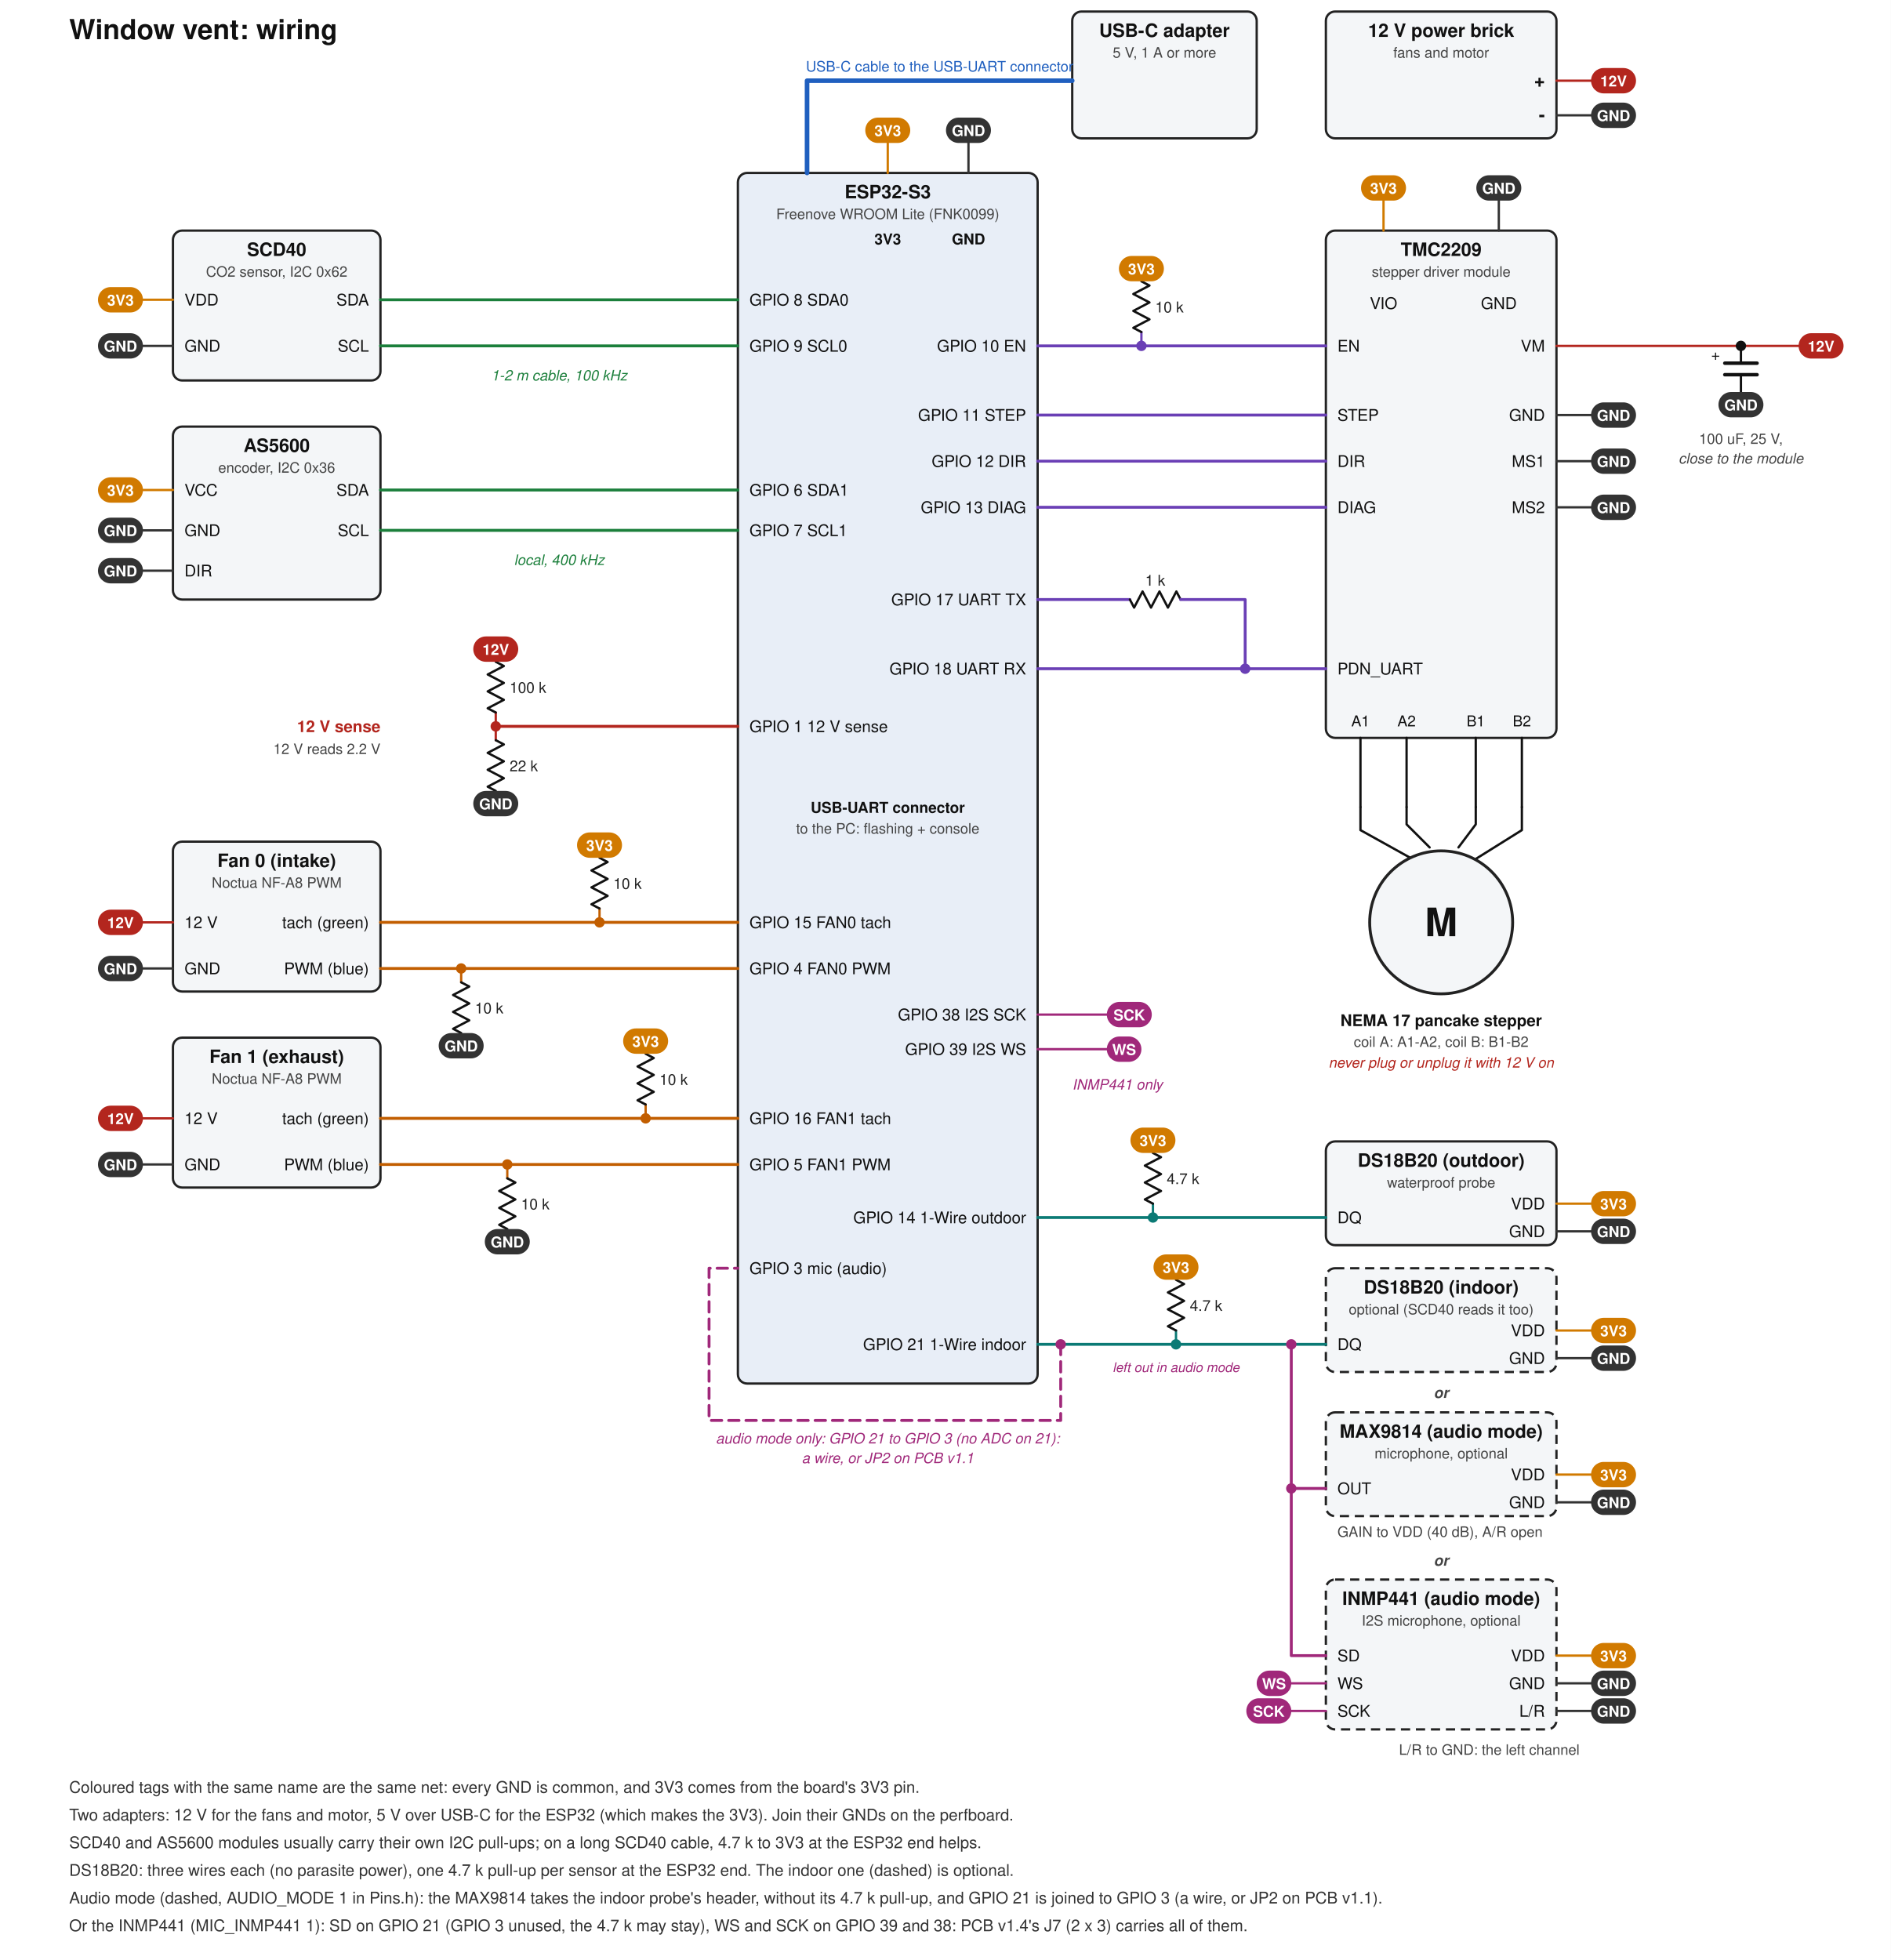
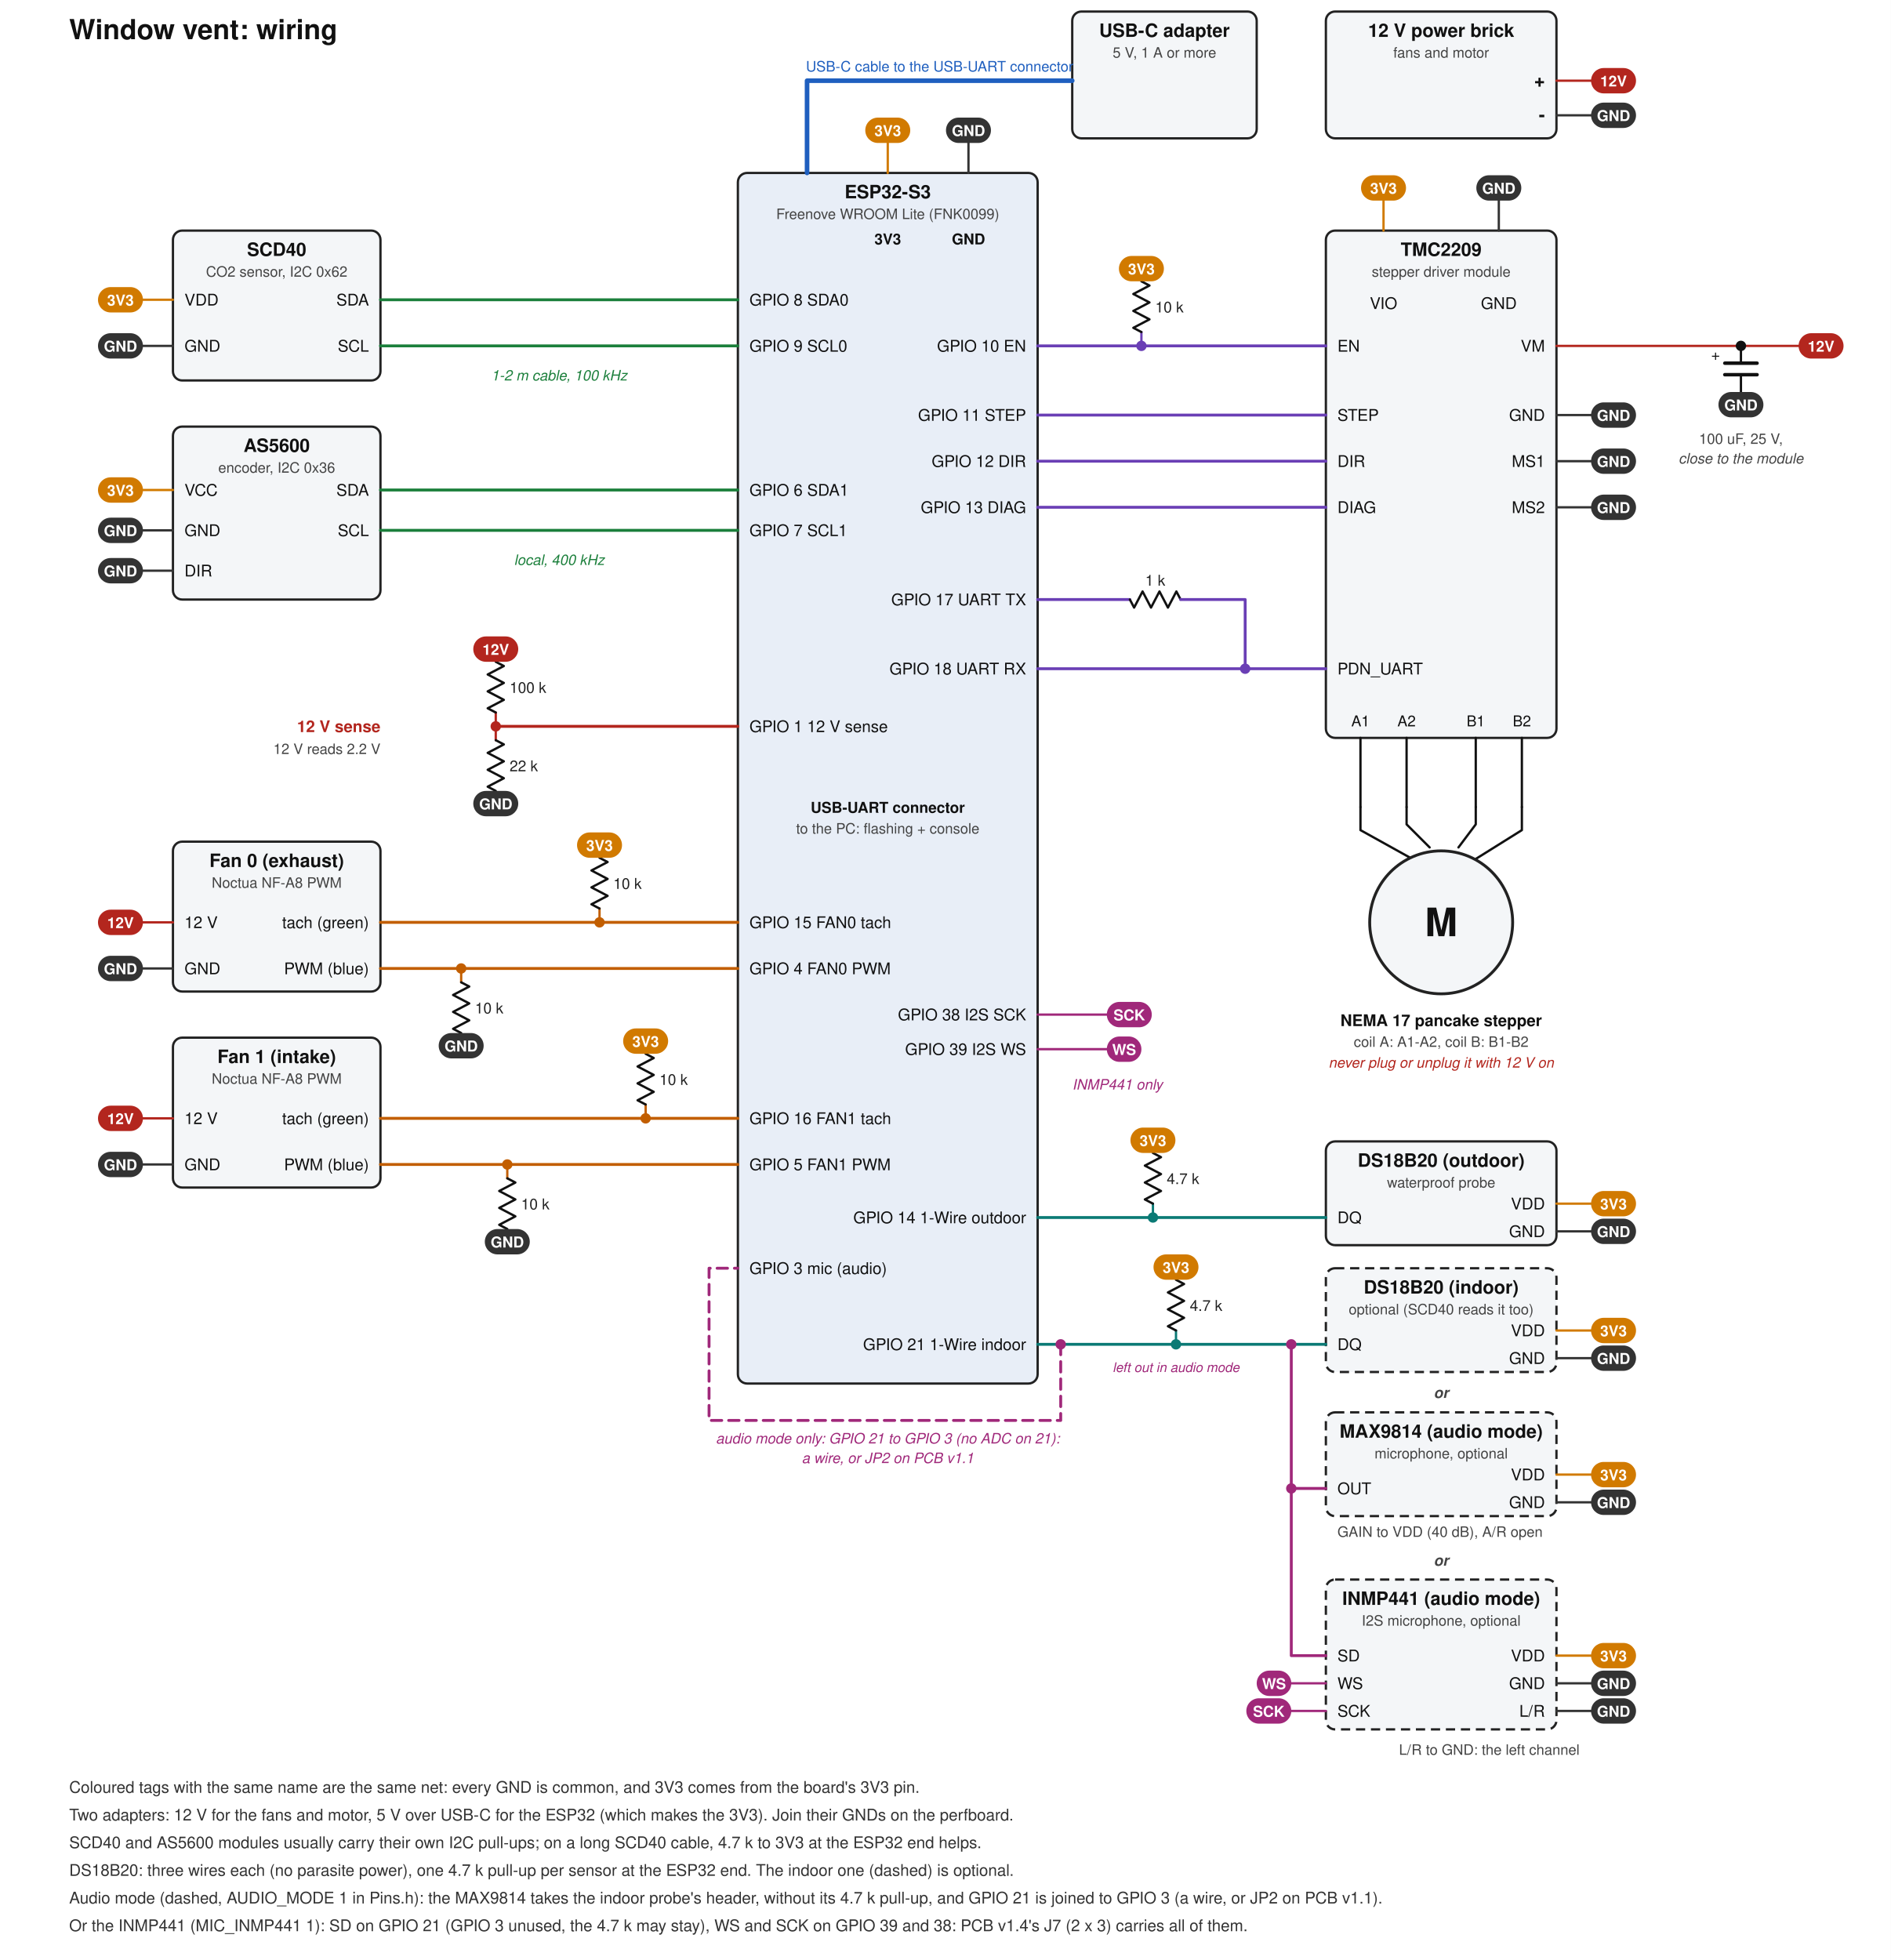
<svg xmlns="http://www.w3.org/2000/svg" width="1640" height="1700" viewBox="0 0 1640 1700" font-family="Segoe UI, Helvetica, Arial, sans-serif">
  <rect width="1640" height="1700" fill="#ffffff" />
  <rect x="640" y="150" width="260" height="1050" rx="8" fill="#e8eef7" stroke="#222" stroke-width="2" />
  <text x="770.0" y="172" font-size="16" text-anchor="middle" font-weight="bold" fill="#111">ESP32-S3</text>
  <text x="770.0" y="190" font-size="12.5" text-anchor="middle" font-weight="normal" fill="#444">Freenove WROOM Lite (FNK0099)</text>
  <text x="770.0" y="705" font-size="13" text-anchor="middle" font-weight="bold" fill="#111">USB-UART connector</text>
  <text x="770.0" y="723" font-size="12.5" text-anchor="middle" font-weight="normal" fill="#444">to the PC: flashing + console</text>
  <text x="770" y="212" font-size="13" text-anchor="middle" font-weight="bold" fill="#111">3V3</text>
  <text x="840" y="212" font-size="13" text-anchor="middle" font-weight="bold" fill="#111">GND</text>
  <polyline points="770,150 770,124" fill="none" stroke="#d17a00" stroke-width="2" stroke-linejoin="round" stroke-linecap="round" />
  <rect x="750.5" y="102" width="39" height="22" rx="11" fill="#d17a00" />
  <text x="770.0" y="118" font-size="13" text-anchor="middle" font-weight="bold" fill="#fff">3V3</text>
  <polyline points="840,150 840,124" fill="none" stroke="#333333" stroke-width="2" stroke-linejoin="round" stroke-linecap="round" />
  <rect x="820.5" y="102" width="39" height="22" rx="11" fill="#333333" />
  <text x="840.0" y="118" font-size="13" text-anchor="middle" font-weight="bold" fill="#fff">GND</text>
  <rect x="150" y="200" width="180" height="130" rx="8" fill="#f4f6f8" stroke="#222" stroke-width="2" />
  <text x="240.0" y="222" font-size="16" text-anchor="middle" font-weight="bold" fill="#111">SCD40</text>
  <text x="240.0" y="240" font-size="12.5" text-anchor="middle" font-weight="normal" fill="#444">CO2 sensor, I2C 0x62</text>
  <text x="160" y="265" font-size="14" text-anchor="start" font-weight="normal" fill="#111">VDD</text>
  <polyline points="150,260 124,260" fill="none" stroke="#d17a00" stroke-width="2" stroke-linejoin="round" stroke-linecap="round" />
  <rect x="85" y="249.0" width="39" height="22" rx="11" fill="#d17a00" />
  <text x="104.5" y="265.0" font-size="13" text-anchor="middle" font-weight="bold" fill="#fff">3V3</text>
  <text x="160" y="305" font-size="14" text-anchor="start" font-weight="normal" fill="#111">GND</text>
  <polyline points="150,300 124,300" fill="none" stroke="#333333" stroke-width="2" stroke-linejoin="round" stroke-linecap="round" />
  <rect x="85" y="289.0" width="39" height="22" rx="11" fill="#333333" />
  <text x="104.5" y="305.0" font-size="13" text-anchor="middle" font-weight="bold" fill="#fff">GND</text>
  <text x="320" y="265" font-size="14" text-anchor="end" font-weight="normal" fill="#111">SDA</text>
  <text x="320" y="305" font-size="14" text-anchor="end" font-weight="normal" fill="#111">SCL</text>
  <text x="650" y="265" font-size="14" text-anchor="start" font-weight="normal" fill="#111">GPIO 8  SDA0</text>
  <polyline points="330,260 640,260" fill="none" stroke="#1b7f3b" stroke-width="2.5" stroke-linejoin="round" stroke-linecap="round" />
  <text x="650" y="305" font-size="14" text-anchor="start" font-weight="normal" fill="#111">GPIO 9  SCL0</text>
  <polyline points="330,300 640,300" fill="none" stroke="#1b7f3b" stroke-width="2.5" stroke-linejoin="round" stroke-linecap="round" />
  <text x="485" y="330" font-size="12.5" text-anchor="middle" font-weight="normal" fill="#1b7f3b" font-style="italic">1-2 m cable, 100 kHz</text>
  <rect x="150" y="370" width="180" height="150" rx="8" fill="#f4f6f8" stroke="#222" stroke-width="2" />
  <text x="240.0" y="392" font-size="16" text-anchor="middle" font-weight="bold" fill="#111">AS5600</text>
  <text x="240.0" y="410" font-size="12.5" text-anchor="middle" font-weight="normal" fill="#444">encoder, I2C 0x36</text>
  <text x="160" y="430" font-size="14" text-anchor="start" font-weight="normal" fill="#111">VCC</text>
  <polyline points="150,425 124,425" fill="none" stroke="#d17a00" stroke-width="2" stroke-linejoin="round" stroke-linecap="round" />
  <rect x="85" y="414.0" width="39" height="22" rx="11" fill="#d17a00" />
  <text x="104.5" y="430.0" font-size="13" text-anchor="middle" font-weight="bold" fill="#fff">3V3</text>
  <text x="160" y="465" font-size="14" text-anchor="start" font-weight="normal" fill="#111">GND</text>
  <polyline points="150,460 124,460" fill="none" stroke="#333333" stroke-width="2" stroke-linejoin="round" stroke-linecap="round" />
  <rect x="85" y="449.0" width="39" height="22" rx="11" fill="#333333" />
  <text x="104.5" y="465.0" font-size="13" text-anchor="middle" font-weight="bold" fill="#fff">GND</text>
  <text x="160" y="500" font-size="14" text-anchor="start" font-weight="normal" fill="#111">DIR</text>
  <polyline points="150,495 124,495" fill="none" stroke="#333333" stroke-width="2" stroke-linejoin="round" stroke-linecap="round" />
  <rect x="85" y="484.0" width="39" height="22" rx="11" fill="#333333" />
  <text x="104.5" y="500.0" font-size="13" text-anchor="middle" font-weight="bold" fill="#fff">GND</text>
  <text x="320" y="430" font-size="14" text-anchor="end" font-weight="normal" fill="#111">SDA</text>
  <text x="320" y="465" font-size="14" text-anchor="end" font-weight="normal" fill="#111">SCL</text>
  <text x="650" y="430" font-size="14" text-anchor="start" font-weight="normal" fill="#111">GPIO 6  SDA1</text>
  <polyline points="330,425 640,425" fill="none" stroke="#1b7f3b" stroke-width="2.5" stroke-linejoin="round" stroke-linecap="round" />
  <text x="650" y="465" font-size="14" text-anchor="start" font-weight="normal" fill="#111">GPIO 7  SCL1</text>
  <polyline points="330,460 640,460" fill="none" stroke="#1b7f3b" stroke-width="2.5" stroke-linejoin="round" stroke-linecap="round" />
  <text x="485" y="490" font-size="12.5" text-anchor="middle" font-weight="normal" fill="#1b7f3b" font-style="italic">local, 400 kHz</text>
  <text x="650" y="635" font-size="14" text-anchor="start" font-weight="normal" fill="#111">GPIO 1  12 V sense</text>
  <polyline points="430,630 640,630" fill="none" stroke="#b3261e" stroke-width="2.5" stroke-linejoin="round" stroke-linecap="round" />
  <circle cx="430" cy="630" r="4.5" fill="#b3261e" />
  <polyline points="430,630 430,618" fill="none" stroke="#b3261e" stroke-width="2" stroke-linejoin="round" stroke-linecap="round" />
  <polyline points="430,574 437,577.667 423,585.0 437,592.333 423,599.667 437,607.0 423,614.333 430,618" fill="none" stroke="#111" stroke-width="2" stroke-linejoin="round" stroke-linecap="round" />
  <text x="442" y="601.0" font-size="13" text-anchor="start" font-weight="normal" fill="#222">100 k</text>
  <rect x="410.5" y="552" width="39" height="22" rx="11" fill="#b3261e" />
  <text x="430.0" y="568" font-size="13" text-anchor="middle" font-weight="bold" fill="#fff">12V</text>
  <polyline points="430,630 430,642" fill="none" stroke="#b3261e" stroke-width="2" stroke-linejoin="round" stroke-linecap="round" />
  <polyline points="430,642 437,645.667 423,653.0 437,660.333 423,667.667 437,675.0 423,682.333 430,686" fill="none" stroke="#111" stroke-width="2" stroke-linejoin="round" stroke-linecap="round" />
  <text x="442" y="669.0" font-size="13" text-anchor="start" font-weight="normal" fill="#222">22 k</text>
  <rect x="410.5" y="686" width="39" height="22" rx="11" fill="#333333" />
  <text x="430.0" y="702" font-size="13" text-anchor="middle" font-weight="bold" fill="#fff">GND</text>
  <text x="330" y="635" font-size="14" text-anchor="end" font-weight="bold" fill="#b3261e">12 V sense</text>
  <text x="330" y="654" font-size="12.5" text-anchor="end" font-weight="normal" fill="#444">12 V reads 2.2 V</text>
  <rect x="150" y="730" width="180" height="130" rx="8" fill="#f4f6f8" stroke="#222" stroke-width="2" />
-   <text x="240.0" y="752" font-size="16" text-anchor="middle" font-weight="bold" fill="#111">Fan 0 (intake)</text>
+   <text x="240.0" y="752" font-size="16" text-anchor="middle" font-weight="bold" fill="#111">Fan 0 (exhaust)</text>
  <text x="240.0" y="770" font-size="12.5" text-anchor="middle" font-weight="normal" fill="#444">Noctua NF-A8 PWM</text>
  <text x="160" y="805" font-size="14" text-anchor="start" font-weight="normal" fill="#111">12 V</text>
  <polyline points="150,800 124,800" fill="none" stroke="#b3261e" stroke-width="2" stroke-linejoin="round" stroke-linecap="round" />
  <rect x="85" y="789.0" width="39" height="22" rx="11" fill="#b3261e" />
  <text x="104.5" y="805.0" font-size="13" text-anchor="middle" font-weight="bold" fill="#fff">12V</text>
  <text x="160" y="845" font-size="14" text-anchor="start" font-weight="normal" fill="#111">GND</text>
  <polyline points="150,840 124,840" fill="none" stroke="#333333" stroke-width="2" stroke-linejoin="round" stroke-linecap="round" />
  <rect x="85" y="829.0" width="39" height="22" rx="11" fill="#333333" />
  <text x="104.5" y="845.0" font-size="13" text-anchor="middle" font-weight="bold" fill="#fff">GND</text>
  <text x="320" y="805" font-size="14" text-anchor="end" font-weight="normal" fill="#111">tach (green)</text>
  <text x="320" y="845" font-size="14" text-anchor="end" font-weight="normal" fill="#111">PWM (blue)</text>
  <text x="650" y="805" font-size="14" text-anchor="start" font-weight="normal" fill="#111">GPIO 15  FAN0 tach</text>
  <polyline points="330,800 640,800" fill="none" stroke="#c25e00" stroke-width="2.5" stroke-linejoin="round" stroke-linecap="round" />
  <text x="650" y="845" font-size="14" text-anchor="start" font-weight="normal" fill="#111">GPIO 4  FAN0 PWM</text>
  <polyline points="330,840 640,840" fill="none" stroke="#c25e00" stroke-width="2.5" stroke-linejoin="round" stroke-linecap="round" />
  <circle cx="520" cy="800" r="4.5" fill="#c25e00" />
  <polyline points="520,800 520,788" fill="none" stroke="#c25e00" stroke-width="2" stroke-linejoin="round" stroke-linecap="round" />
  <polyline points="520,744 527,747.667 513,755.0 527,762.333 513,769.667 527,777.0 513,784.333 520,788" fill="none" stroke="#111" stroke-width="2" stroke-linejoin="round" stroke-linecap="round" />
  <text x="532" y="771.0" font-size="13" text-anchor="start" font-weight="normal" fill="#222">10 k</text>
  <rect x="500.5" y="722" width="39" height="22" rx="11" fill="#d17a00" />
  <text x="520.0" y="738" font-size="13" text-anchor="middle" font-weight="bold" fill="#fff">3V3</text>
  <circle cx="400" cy="840" r="4.5" fill="#c25e00" />
  <polyline points="400,840 400,852" fill="none" stroke="#c25e00" stroke-width="2" stroke-linejoin="round" stroke-linecap="round" />
  <polyline points="400,852 407,855.667 393,863.0 407,870.333 393,877.667 407,885.0 393,892.333 400,896" fill="none" stroke="#111" stroke-width="2" stroke-linejoin="round" stroke-linecap="round" />
  <text x="412" y="879.0" font-size="13" text-anchor="start" font-weight="normal" fill="#222">10 k</text>
  <rect x="380.5" y="896" width="39" height="22" rx="11" fill="#333333" />
  <text x="400.0" y="912" font-size="13" text-anchor="middle" font-weight="bold" fill="#fff">GND</text>
  <rect x="150" y="900" width="180" height="130" rx="8" fill="#f4f6f8" stroke="#222" stroke-width="2" />
-   <text x="240.0" y="922" font-size="16" text-anchor="middle" font-weight="bold" fill="#111">Fan 1 (exhaust)</text>
+   <text x="240.0" y="922" font-size="16" text-anchor="middle" font-weight="bold" fill="#111">Fan 1 (intake)</text>
  <text x="240.0" y="940" font-size="12.5" text-anchor="middle" font-weight="normal" fill="#444">Noctua NF-A8 PWM</text>
  <text x="160" y="975" font-size="14" text-anchor="start" font-weight="normal" fill="#111">12 V</text>
  <polyline points="150,970 124,970" fill="none" stroke="#b3261e" stroke-width="2" stroke-linejoin="round" stroke-linecap="round" />
  <rect x="85" y="959.0" width="39" height="22" rx="11" fill="#b3261e" />
  <text x="104.5" y="975.0" font-size="13" text-anchor="middle" font-weight="bold" fill="#fff">12V</text>
  <text x="160" y="1015" font-size="14" text-anchor="start" font-weight="normal" fill="#111">GND</text>
  <polyline points="150,1010 124,1010" fill="none" stroke="#333333" stroke-width="2" stroke-linejoin="round" stroke-linecap="round" />
  <rect x="85" y="999.0" width="39" height="22" rx="11" fill="#333333" />
  <text x="104.5" y="1015.0" font-size="13" text-anchor="middle" font-weight="bold" fill="#fff">GND</text>
  <text x="320" y="975" font-size="14" text-anchor="end" font-weight="normal" fill="#111">tach (green)</text>
  <text x="320" y="1015" font-size="14" text-anchor="end" font-weight="normal" fill="#111">PWM (blue)</text>
  <text x="650" y="975" font-size="14" text-anchor="start" font-weight="normal" fill="#111">GPIO 16  FAN1 tach</text>
  <polyline points="330,970 640,970" fill="none" stroke="#c25e00" stroke-width="2.5" stroke-linejoin="round" stroke-linecap="round" />
  <text x="650" y="1015" font-size="14" text-anchor="start" font-weight="normal" fill="#111">GPIO 5  FAN1 PWM</text>
  <polyline points="330,1010 640,1010" fill="none" stroke="#c25e00" stroke-width="2.5" stroke-linejoin="round" stroke-linecap="round" />
  <circle cx="560" cy="970" r="4.5" fill="#c25e00" />
  <polyline points="560,970 560,958" fill="none" stroke="#c25e00" stroke-width="2" stroke-linejoin="round" stroke-linecap="round" />
  <polyline points="560,914 567,917.667 553,925.0 567,932.333 553,939.667 567,947.0 553,954.333 560,958" fill="none" stroke="#111" stroke-width="2" stroke-linejoin="round" stroke-linecap="round" />
  <text x="572" y="941.0" font-size="13" text-anchor="start" font-weight="normal" fill="#222">10 k</text>
  <rect x="540.5" y="892" width="39" height="22" rx="11" fill="#d17a00" />
  <text x="560.0" y="908" font-size="13" text-anchor="middle" font-weight="bold" fill="#fff">3V3</text>
  <circle cx="440" cy="1010" r="4.5" fill="#c25e00" />
  <polyline points="440,1010 440,1022" fill="none" stroke="#c25e00" stroke-width="2" stroke-linejoin="round" stroke-linecap="round" />
  <polyline points="440,1022 447,1025.667 433,1033.0 447,1040.333 433,1047.667 447,1055.0 433,1062.333 440,1066" fill="none" stroke="#111" stroke-width="2" stroke-linejoin="round" stroke-linecap="round" />
  <text x="452" y="1049.0" font-size="13" text-anchor="start" font-weight="normal" fill="#222">10 k</text>
  <rect x="420.5" y="1066" width="39" height="22" rx="11" fill="#333333" />
  <text x="440.0" y="1082" font-size="13" text-anchor="middle" font-weight="bold" fill="#fff">GND</text>
  <rect x="1150" y="200" width="200" height="440" rx="8" fill="#f4f6f8" stroke="#222" stroke-width="2" />
  <text x="1250.0" y="222" font-size="16" text-anchor="middle" font-weight="bold" fill="#111">TMC2209</text>
  <text x="1250.0" y="240" font-size="12.5" text-anchor="middle" font-weight="normal" fill="#444">stepper driver module</text>
  <text x="1160" y="305" font-size="14" text-anchor="start" font-weight="normal" fill="#111">EN</text>
  <text x="890" y="305" font-size="14" text-anchor="end" font-weight="normal" fill="#111">GPIO 10  EN</text>
  <polyline points="900,300 1150,300" fill="none" stroke="#6a3fb5" stroke-width="2.5" stroke-linejoin="round" stroke-linecap="round" />
  <text x="1160" y="365" font-size="14" text-anchor="start" font-weight="normal" fill="#111">STEP</text>
  <text x="890" y="365" font-size="14" text-anchor="end" font-weight="normal" fill="#111">GPIO 11  STEP</text>
  <polyline points="900,360 1150,360" fill="none" stroke="#6a3fb5" stroke-width="2.5" stroke-linejoin="round" stroke-linecap="round" />
  <text x="1160" y="405" font-size="14" text-anchor="start" font-weight="normal" fill="#111">DIR</text>
  <text x="890" y="405" font-size="14" text-anchor="end" font-weight="normal" fill="#111">GPIO 12  DIR</text>
  <polyline points="900,400 1150,400" fill="none" stroke="#6a3fb5" stroke-width="2.5" stroke-linejoin="round" stroke-linecap="round" />
  <text x="1160" y="445" font-size="14" text-anchor="start" font-weight="normal" fill="#111">DIAG</text>
  <text x="890" y="445" font-size="14" text-anchor="end" font-weight="normal" fill="#111">GPIO 13  DIAG</text>
  <polyline points="900,440 1150,440" fill="none" stroke="#6a3fb5" stroke-width="2.5" stroke-linejoin="round" stroke-linecap="round" />
  <circle cx="990" cy="300" r="4.5" fill="#6a3fb5" />
  <polyline points="990,300 990,288" fill="none" stroke="#6a3fb5" stroke-width="2" stroke-linejoin="round" stroke-linecap="round" />
  <polyline points="990,244 997,247.667 983,255.0 997,262.333 983,269.667 997,277.0 983,284.333 990,288" fill="none" stroke="#111" stroke-width="2" stroke-linejoin="round" stroke-linecap="round" />
  <text x="1002" y="271.0" font-size="13" text-anchor="start" font-weight="normal" fill="#222">10 k</text>
  <rect x="970.5" y="222" width="39" height="22" rx="11" fill="#d17a00" />
  <text x="990.0" y="238" font-size="13" text-anchor="middle" font-weight="bold" fill="#fff">3V3</text>
  <text x="890" y="525" font-size="14" text-anchor="end" font-weight="normal" fill="#111">GPIO 17  UART TX</text>
  <polyline points="900,520 980,520" fill="none" stroke="#6a3fb5" stroke-width="2.5" stroke-linejoin="round" stroke-linecap="round" />
  <polyline points="980,520 983.667,527 991.0,513 998.333,527 1005.667,513 1013.0,527 1020.333,513 1024,520" fill="none" stroke="#111" stroke-width="2" stroke-linejoin="round" stroke-linecap="round" />
  <text x="1002.0" y="508" font-size="13" text-anchor="middle" font-weight="normal" fill="#222">1 k</text>
  <polyline points="1024,520 1080,520 1080,580" fill="none" stroke="#6a3fb5" stroke-width="2.5" stroke-linejoin="round" stroke-linecap="round" />
  <text x="890" y="585" font-size="14" text-anchor="end" font-weight="normal" fill="#111">GPIO 18  UART RX</text>
  <polyline points="900,580 1150,580" fill="none" stroke="#6a3fb5" stroke-width="2.5" stroke-linejoin="round" stroke-linecap="round" />
  <circle cx="1080" cy="580" r="4.5" fill="#6a3fb5" />
  <text x="1160" y="585" font-size="14" text-anchor="start" font-weight="normal" fill="#111">PDN_UART</text>
  <text x="1200" y="268" font-size="14" text-anchor="middle" font-weight="normal" fill="#111">VIO</text>
  <polyline points="1200,200 1200,174" fill="none" stroke="#d17a00" stroke-width="2" stroke-linejoin="round" stroke-linecap="round" />
  <rect x="1180.5" y="152" width="39" height="22" rx="11" fill="#d17a00" />
  <text x="1200.0" y="168" font-size="13" text-anchor="middle" font-weight="bold" fill="#fff">3V3</text>
  <text x="1300" y="268" font-size="14" text-anchor="middle" font-weight="normal" fill="#111">GND</text>
  <polyline points="1300,200 1300,174" fill="none" stroke="#333333" stroke-width="2" stroke-linejoin="round" stroke-linecap="round" />
  <rect x="1280.5" y="152" width="39" height="22" rx="11" fill="#333333" />
  <text x="1300.0" y="168" font-size="13" text-anchor="middle" font-weight="bold" fill="#fff">GND</text>
  <text x="1340" y="305" font-size="14" text-anchor="end" font-weight="normal" fill="#111">VM</text>
  <text x="1340" y="365" font-size="14" text-anchor="end" font-weight="normal" fill="#111">GND</text>
  <polyline points="1350,360 1380,360" fill="none" stroke="#333333" stroke-width="2" stroke-linejoin="round" stroke-linecap="round" />
  <rect x="1380" y="349.0" width="39" height="22" rx="11" fill="#333333" />
  <text x="1399.5" y="365.0" font-size="13" text-anchor="middle" font-weight="bold" fill="#fff">GND</text>
  <text x="1340" y="405" font-size="14" text-anchor="end" font-weight="normal" fill="#111">MS1</text>
  <polyline points="1350,400 1380,400" fill="none" stroke="#333333" stroke-width="2" stroke-linejoin="round" stroke-linecap="round" />
  <rect x="1380" y="389.0" width="39" height="22" rx="11" fill="#333333" />
  <text x="1399.5" y="405.0" font-size="13" text-anchor="middle" font-weight="bold" fill="#fff">GND</text>
  <text x="1340" y="445" font-size="14" text-anchor="end" font-weight="normal" fill="#111">MS2</text>
  <polyline points="1350,440 1380,440" fill="none" stroke="#333333" stroke-width="2" stroke-linejoin="round" stroke-linecap="round" />
  <rect x="1380" y="429.0" width="39" height="22" rx="11" fill="#333333" />
  <text x="1399.5" y="445.0" font-size="13" text-anchor="middle" font-weight="bold" fill="#fff">GND</text>
  <polyline points="1350,300 1560,300" fill="none" stroke="#b3261e" stroke-width="2" stroke-linejoin="round" stroke-linecap="round" />
  <rect x="1560" y="289.0" width="39" height="22" rx="11" fill="#b3261e" />
  <text x="1579.5" y="305.0" font-size="13" text-anchor="middle" font-weight="bold" fill="#fff">12V</text>
  <circle cx="1510" cy="300" r="4.5" fill="#111" />
  <polyline points="1510,300 1510,315.0" fill="none" stroke="#111" stroke-width="2" stroke-linejoin="round" stroke-linecap="round" />
  <polyline points="1496,315.0 1524,315.0" fill="none" stroke="#111" stroke-width="3" stroke-linejoin="round" stroke-linecap="round" />
  <polyline points="1496,325.0 1524,325.0" fill="none" stroke="#111" stroke-width="3" stroke-linejoin="round" stroke-linecap="round" />
  <polyline points="1510,325.0 1510,340" fill="none" stroke="#111" stroke-width="2" stroke-linejoin="round" stroke-linecap="round" />
  <text x="1488" y="312.0" font-size="13" text-anchor="middle" font-weight="normal" fill="#111">+</text>
  <text x="1530" y="325.0" font-size="13" text-anchor="start" font-weight="normal" fill="#111" />
  <rect x="1490.5" y="340" width="39" height="22" rx="11" fill="#333333" />
  <text x="1510.0" y="356" font-size="13" text-anchor="middle" font-weight="bold" fill="#fff">GND</text>
  <text x="1510" y="385" font-size="12.5" text-anchor="middle" font-weight="normal" fill="#444">100 uF, 25 V,</text>
  <text x="1510" y="402" font-size="12.5" text-anchor="middle" font-weight="normal" fill="#444" font-style="italic">close to the module</text>
  <text x="1180" y="630" font-size="13" text-anchor="middle" font-weight="normal" fill="#111">A1</text>
  <polyline points="1180,640 1180,700" fill="none" stroke="#111" stroke-width="2" stroke-linejoin="round" stroke-linecap="round" />
  <text x="1220" y="630" font-size="13" text-anchor="middle" font-weight="normal" fill="#111">A2</text>
  <polyline points="1220,640 1220,700" fill="none" stroke="#111" stroke-width="2" stroke-linejoin="round" stroke-linecap="round" />
  <text x="1280" y="630" font-size="13" text-anchor="middle" font-weight="normal" fill="#111">B1</text>
  <polyline points="1280,640 1280,700" fill="none" stroke="#111" stroke-width="2" stroke-linejoin="round" stroke-linecap="round" />
  <text x="1320" y="630" font-size="13" text-anchor="middle" font-weight="normal" fill="#111">B2</text>
  <polyline points="1320,640 1320,700" fill="none" stroke="#111" stroke-width="2" stroke-linejoin="round" stroke-linecap="round" />
  <polyline points="1180,700 1180,720 1225,745" fill="none" stroke="#111" stroke-width="2" stroke-linejoin="round" stroke-linecap="round" />
  <polyline points="1220,700 1220,715 1240,735" fill="none" stroke="#111" stroke-width="2" stroke-linejoin="round" stroke-linecap="round" />
  <polyline points="1280,700 1280,715 1265,735" fill="none" stroke="#111" stroke-width="2" stroke-linejoin="round" stroke-linecap="round" />
  <polyline points="1320,700 1320,720 1280,745" fill="none" stroke="#111" stroke-width="2" stroke-linejoin="round" stroke-linecap="round" />
  <circle cx="1250" cy="800" r="62" fill="#f4f6f8" stroke="#222" stroke-width="2.5" />
  <text x="1250" y="812" font-size="34" text-anchor="middle" font-weight="bold" fill="#111">M</text>
  <text x="1250" y="890" font-size="14" text-anchor="middle" font-weight="bold" fill="#111">NEMA 17 pancake stepper</text>
  <text x="1250" y="908" font-size="12.5" text-anchor="middle" font-weight="normal" fill="#444">coil A: A1-A2, coil B: B1-B2</text>
  <text x="1250" y="926" font-size="12.5" text-anchor="middle" font-weight="normal" fill="#b3261e" font-style="italic">never plug or unplug it with 12 V on</text>
  <rect x="1150" y="990" width="200" height="90" rx="8" fill="#f4f6f8" stroke="#222" stroke-width="2" />
  <text x="1250.0" y="1012" font-size="16" text-anchor="middle" font-weight="bold" fill="#111">DS18B20 (outdoor)</text>
  <text x="1250.0" y="1030" font-size="12.5" text-anchor="middle" font-weight="normal" fill="#444">waterproof probe</text>
  <text x="1160" y="1061" font-size="14" text-anchor="start" font-weight="normal" fill="#111">DQ</text>
  <text x="890" y="1061" font-size="14" text-anchor="end" font-weight="normal" fill="#111">GPIO 14  1-Wire outdoor</text>
  <polyline points="900,1056 1150,1056" fill="none" stroke="#0b7a75" stroke-width="2.5" stroke-linejoin="round" stroke-linecap="round" />
  <circle cx="1000" cy="1056" r="4.5" fill="#0b7a75" />
  <polyline points="1000,1056 1000,1044" fill="none" stroke="#0b7a75" stroke-width="2" stroke-linejoin="round" stroke-linecap="round" />
  <polyline points="1000,1000 1007,1003.667 993,1011.0 1007,1018.333 993,1025.667 1007,1033.0 993,1040.333 1000,1044" fill="none" stroke="#111" stroke-width="2" stroke-linejoin="round" stroke-linecap="round" />
  <text x="1012" y="1027.0" font-size="13" text-anchor="start" font-weight="normal" fill="#222">4.7 k</text>
  <rect x="980.5" y="978" width="39" height="22" rx="11" fill="#d17a00" />
  <text x="1000.0" y="994" font-size="13" text-anchor="middle" font-weight="bold" fill="#fff">3V3</text>
  <text x="1340" y="1049" font-size="14" text-anchor="end" font-weight="normal" fill="#111">VDD</text>
  <polyline points="1350,1044 1380,1044" fill="none" stroke="#d17a00" stroke-width="2" stroke-linejoin="round" stroke-linecap="round" />
  <rect x="1380" y="1033.0" width="39" height="22" rx="11" fill="#d17a00" />
  <text x="1399.5" y="1049.0" font-size="13" text-anchor="middle" font-weight="bold" fill="#fff">3V3</text>
  <text x="1340" y="1073" font-size="14" text-anchor="end" font-weight="normal" fill="#111">GND</text>
  <polyline points="1350,1068 1380,1068" fill="none" stroke="#333333" stroke-width="2" stroke-linejoin="round" stroke-linecap="round" />
  <rect x="1380" y="1057.0" width="39" height="22" rx="11" fill="#333333" />
  <text x="1399.5" y="1073.0" font-size="13" text-anchor="middle" font-weight="bold" fill="#fff">GND</text>
  <rect x="1150" y="1100" width="200" height="90" rx="8" fill="#f4f6f8" stroke="#222" stroke-width="2" stroke-dasharray="8,5" />
  <text x="1250.0" y="1122" font-size="16" text-anchor="middle" font-weight="bold" fill="#111">DS18B20 (indoor)</text>
  <text x="1250.0" y="1140" font-size="12.5" text-anchor="middle" font-weight="normal" fill="#444">optional (SCD40 reads it too)</text>
  <text x="1160" y="1171" font-size="14" text-anchor="start" font-weight="normal" fill="#111">DQ</text>
  <text x="890" y="1171" font-size="14" text-anchor="end" font-weight="normal" fill="#111">GPIO 21  1-Wire indoor</text>
  <polyline points="900,1166 1150,1166" fill="none" stroke="#0b7a75" stroke-width="2.5" stroke-linejoin="round" stroke-linecap="round" />
  <circle cx="1020" cy="1166" r="4.5" fill="#0b7a75" />
  <polyline points="1020,1166 1020,1154" fill="none" stroke="#0b7a75" stroke-width="2" stroke-linejoin="round" stroke-linecap="round" />
  <polyline points="1020,1110 1027,1113.667 1013,1121.0 1027,1128.333 1013,1135.667 1027,1143.0 1013,1150.333 1020,1154" fill="none" stroke="#111" stroke-width="2" stroke-linejoin="round" stroke-linecap="round" />
  <text x="1032" y="1137.0" font-size="13" text-anchor="start" font-weight="normal" fill="#222">4.7 k</text>
  <rect x="1000.5" y="1088" width="39" height="22" rx="11" fill="#d17a00" />
  <text x="1020.0" y="1104" font-size="13" text-anchor="middle" font-weight="bold" fill="#fff">3V3</text>
  <text x="1340" y="1159" font-size="14" text-anchor="end" font-weight="normal" fill="#111">VDD</text>
  <polyline points="1350,1154 1380,1154" fill="none" stroke="#d17a00" stroke-width="2" stroke-linejoin="round" stroke-linecap="round" />
  <rect x="1380" y="1143.0" width="39" height="22" rx="11" fill="#d17a00" />
  <text x="1399.5" y="1159.0" font-size="13" text-anchor="middle" font-weight="bold" fill="#fff">3V3</text>
  <text x="1340" y="1183" font-size="14" text-anchor="end" font-weight="normal" fill="#111">GND</text>
  <polyline points="1350,1178 1380,1178" fill="none" stroke="#333333" stroke-width="2" stroke-linejoin="round" stroke-linecap="round" />
  <rect x="1380" y="1167.0" width="39" height="22" rx="11" fill="#333333" />
  <text x="1399.5" y="1183.0" font-size="13" text-anchor="middle" font-weight="bold" fill="#fff">GND</text>
  <text x="1020" y="1190" font-size="11.5" text-anchor="middle" font-weight="normal" fill="#a0287a" font-style="italic">left out in audio mode</text>
  <rect x="1150" y="1225" width="200" height="90" rx="8" fill="#f4f6f8" stroke="#222" stroke-width="2" stroke-dasharray="8,5" />
  <text x="1250.0" y="1247" font-size="16" text-anchor="middle" font-weight="bold" fill="#111">MAX9814 (audio mode)</text>
  <text x="1250.0" y="1265" font-size="12.5" text-anchor="middle" font-weight="normal" fill="#444">microphone, optional</text>
  <text x="1250.0" y="1212.5" font-size="13" text-anchor="middle" font-weight="bold" fill="#444" font-style="italic">or</text>
  <text x="1160" y="1296" font-size="14" text-anchor="start" font-weight="normal" fill="#111">OUT</text>
  <polyline points="1150,1291 1120,1291 1120,1166" fill="none" stroke="#a0287a" stroke-width="2.5" stroke-linejoin="round" stroke-linecap="round" />
  <circle cx="1120" cy="1166" r="4.5" fill="#a0287a" />
  <text x="1340" y="1284" font-size="14" text-anchor="end" font-weight="normal" fill="#111">VDD</text>
  <polyline points="1350,1279 1380,1279" fill="none" stroke="#d17a00" stroke-width="2" stroke-linejoin="round" stroke-linecap="round" />
  <rect x="1380" y="1268.0" width="39" height="22" rx="11" fill="#d17a00" />
  <text x="1399.5" y="1284.0" font-size="13" text-anchor="middle" font-weight="bold" fill="#fff">3V3</text>
  <text x="1340" y="1308" font-size="14" text-anchor="end" font-weight="normal" fill="#111">GND</text>
  <polyline points="1350,1303 1380,1303" fill="none" stroke="#333333" stroke-width="2" stroke-linejoin="round" stroke-linecap="round" />
  <rect x="1380" y="1292.0" width="39" height="22" rx="11" fill="#333333" />
  <text x="1399.5" y="1308.0" font-size="13" text-anchor="middle" font-weight="bold" fill="#fff">GND</text>
  <text x="1160" y="1333" font-size="12.5" text-anchor="start" font-weight="normal" fill="#444">GAIN to VDD (40 dB), A/R open</text>
  <rect x="1150" y="1370" width="200" height="130" rx="8" fill="#f4f6f8" stroke="#222" stroke-width="2" stroke-dasharray="8,5" />
  <text x="1250.0" y="1392" font-size="16" text-anchor="middle" font-weight="bold" fill="#111">INMP441 (audio mode)</text>
  <text x="1250.0" y="1410" font-size="12.5" text-anchor="middle" font-weight="normal" fill="#444">I2S microphone, optional</text>
  <text x="1250.0" y="1358" font-size="13" text-anchor="middle" font-weight="bold" fill="#444" font-style="italic">or</text>
  <text x="1160" y="1441" font-size="14" text-anchor="start" font-weight="normal" fill="#111">SD</text>
  <circle cx="1120" cy="1291" r="4.5" fill="#a0287a" />
  <polyline points="1120,1291 1120,1436 1150,1436" fill="none" stroke="#a0287a" stroke-width="2.5" stroke-linejoin="round" stroke-linecap="round" />
  <text x="1160" y="1465" font-size="14" text-anchor="start" font-weight="normal" fill="#111">WS</text>
  <polyline points="1150,1460 1120,1460" fill="none" stroke="#a0287a" stroke-width="2" stroke-linejoin="round" stroke-linecap="round" />
  <rect x="1090" y="1449.0" width="30" height="22" rx="11" fill="#a0287a" />
  <text x="1105.0" y="1465.0" font-size="13" text-anchor="middle" font-weight="bold" fill="#fff">WS</text>
  <text x="1160" y="1489" font-size="14" text-anchor="start" font-weight="normal" fill="#111">SCK</text>
  <polyline points="1150,1484 1120,1484" fill="none" stroke="#a0287a" stroke-width="2" stroke-linejoin="round" stroke-linecap="round" />
  <rect x="1081" y="1473.0" width="39" height="22" rx="11" fill="#a0287a" />
  <text x="1100.5" y="1489.0" font-size="13" text-anchor="middle" font-weight="bold" fill="#fff">SCK</text>
  <text x="1340" y="1441" font-size="14" text-anchor="end" font-weight="normal" fill="#111">VDD</text>
  <polyline points="1350,1436 1380,1436" fill="none" stroke="#d17a00" stroke-width="2" stroke-linejoin="round" stroke-linecap="round" />
  <rect x="1380" y="1425.0" width="39" height="22" rx="11" fill="#d17a00" />
  <text x="1399.5" y="1441.0" font-size="13" text-anchor="middle" font-weight="bold" fill="#fff">3V3</text>
  <text x="1340" y="1465" font-size="14" text-anchor="end" font-weight="normal" fill="#111">GND</text>
  <polyline points="1350,1460 1380,1460" fill="none" stroke="#333333" stroke-width="2" stroke-linejoin="round" stroke-linecap="round" />
  <rect x="1380" y="1449.0" width="39" height="22" rx="11" fill="#333333" />
  <text x="1399.5" y="1465.0" font-size="13" text-anchor="middle" font-weight="bold" fill="#fff">GND</text>
  <text x="1340" y="1489" font-size="14" text-anchor="end" font-weight="normal" fill="#111">L/R</text>
  <polyline points="1350,1484 1380,1484" fill="none" stroke="#333333" stroke-width="2" stroke-linejoin="round" stroke-linecap="round" />
  <rect x="1380" y="1473.0" width="39" height="22" rx="11" fill="#333333" />
  <text x="1399.5" y="1489.0" font-size="13" text-anchor="middle" font-weight="bold" fill="#fff">GND</text>
  <text x="1370" y="1522" font-size="12.5" text-anchor="end" font-weight="normal" fill="#444">L/R to GND: the left channel</text>
  <text x="890" y="885" font-size="14" text-anchor="end" font-weight="normal" fill="#111">GPIO 38  I2S SCK</text>
  <polyline points="900,880 960,880" fill="none" stroke="#a0287a" stroke-width="2" stroke-linejoin="round" stroke-linecap="round" />
  <rect x="960" y="869.0" width="39" height="22" rx="11" fill="#a0287a" />
  <text x="979.5" y="885.0" font-size="13" text-anchor="middle" font-weight="bold" fill="#fff">SCK</text>
  <text x="890" y="915" font-size="14" text-anchor="end" font-weight="normal" fill="#111">GPIO 39  I2S WS</text>
  <polyline points="900,910 960,910" fill="none" stroke="#a0287a" stroke-width="2" stroke-linejoin="round" stroke-linecap="round" />
  <rect x="960" y="899.0" width="30" height="22" rx="11" fill="#a0287a" />
  <text x="975.0" y="915.0" font-size="13" text-anchor="middle" font-weight="bold" fill="#fff">WS</text>
  <text x="930" y="945" font-size="12.5" text-anchor="start" font-weight="normal" fill="#a0287a" font-style="italic">INMP441 only</text>
  <text x="650" y="1105" font-size="14" text-anchor="start" font-weight="normal" fill="#111">GPIO 3  mic (audio)</text>
  <circle cx="920" cy="1166" r="4.5" fill="#a0287a" />
  <polyline points="920,1166 920,1232 615,1232 615,1100 640,1100" fill="none" stroke="#a0287a" stroke-width="2.5" stroke-linejoin="round" stroke-linecap="round" stroke-dasharray="9,6" />
  <text x="770" y="1252" font-size="12.5" text-anchor="middle" font-weight="normal" fill="#a0287a" font-style="italic">audio mode only: GPIO 21 to GPIO 3 (no ADC on 21):</text>
  <text x="770" y="1269" font-size="12.5" text-anchor="middle" font-weight="normal" fill="#a0287a" font-style="italic">a wire, or JP2 on PCB v1.1</text>
  <rect x="1150" y="10" width="200" height="110" rx="8" fill="#f4f6f8" stroke="#222" stroke-width="2" />
  <text x="1250.0" y="32" font-size="16" text-anchor="middle" font-weight="bold" fill="#111">12 V power brick</text>
  <text x="1250.0" y="50" font-size="12.5" text-anchor="middle" font-weight="normal" fill="#444">fans and motor</text>
  <text x="1340" y="75" font-size="16" text-anchor="end" font-weight="bold" fill="#111">+</text>
  <polyline points="1350,70 1380,70" fill="none" stroke="#b3261e" stroke-width="2" stroke-linejoin="round" stroke-linecap="round" />
  <rect x="1380" y="59.0" width="39" height="22" rx="11" fill="#b3261e" />
  <text x="1399.5" y="75.0" font-size="13" text-anchor="middle" font-weight="bold" fill="#fff">12V</text>
  <text x="1340" y="105" font-size="16" text-anchor="end" font-weight="bold" fill="#111">-</text>
  <polyline points="1350,100 1380,100" fill="none" stroke="#333333" stroke-width="2" stroke-linejoin="round" stroke-linecap="round" />
  <rect x="1380" y="89.0" width="39" height="22" rx="11" fill="#333333" />
  <text x="1399.5" y="105.0" font-size="13" text-anchor="middle" font-weight="bold" fill="#fff">GND</text>
  <rect x="930" y="10" width="160" height="110" rx="8" fill="#f4f6f8" stroke="#222" stroke-width="2" />
  <text x="1010.0" y="32" font-size="16" text-anchor="middle" font-weight="bold" fill="#111">USB-C adapter</text>
  <text x="1010.0" y="50" font-size="12.5" text-anchor="middle" font-weight="normal" fill="#444">5 V, 1 A or more</text>
  <polyline points="930,70 700,70 700,150" fill="none" stroke="#1f5fbf" stroke-width="4" stroke-linejoin="round" stroke-linecap="round" />
  <text x="815" y="62" font-size="12.5" text-anchor="middle" font-weight="normal" fill="#1f5fbf">USB-C cable to the USB-UART connector</text>
  <text x="60" y="1555" font-size="14" text-anchor="start" font-weight="normal" fill="#333">Coloured tags with the same name are the same net: every GND is common, and 3V3 comes from the board's 3V3 pin.</text>
  <text x="60" y="1579" font-size="14" text-anchor="start" font-weight="normal" fill="#333">Two adapters: 12 V for the fans and motor, 5 V over USB-C for the ESP32 (which makes the 3V3). Join their GNDs on the perfboard.</text>
  <text x="60" y="1603" font-size="14" text-anchor="start" font-weight="normal" fill="#333">SCD40 and AS5600 modules usually carry their own I2C pull-ups; on a long SCD40 cable, 4.7 k to 3V3 at the ESP32 end helps.</text>
  <text x="60" y="1627" font-size="14" text-anchor="start" font-weight="normal" fill="#333">DS18B20: three wires each (no parasite power), one 4.7 k pull-up per sensor at the ESP32 end. The indoor one (dashed) is optional.</text>
  <text x="60" y="1651" font-size="14" text-anchor="start" font-weight="normal" fill="#333">Audio mode (dashed, AUDIO_MODE 1 in Pins.h): the MAX9814 takes the indoor probe's header, without its 4.7 k pull-up, and GPIO 21 is joined to GPIO 3 (a wire, or JP2 on PCB v1.1).</text>
  <text x="60" y="1675" font-size="14" text-anchor="start" font-weight="normal" fill="#333">Or the INMP441 (MIC_INMP441 1): SD on GPIO 21 (GPIO 3 unused, the 4.7 k may stay), WS and SCK on GPIO 39 and 38: PCB v1.4's J7 (2 x 3) carries all of them.</text>
  <text x="60" y="34" font-size="24" text-anchor="start" font-weight="bold" fill="#111">Window vent: wiring</text>
</svg>
